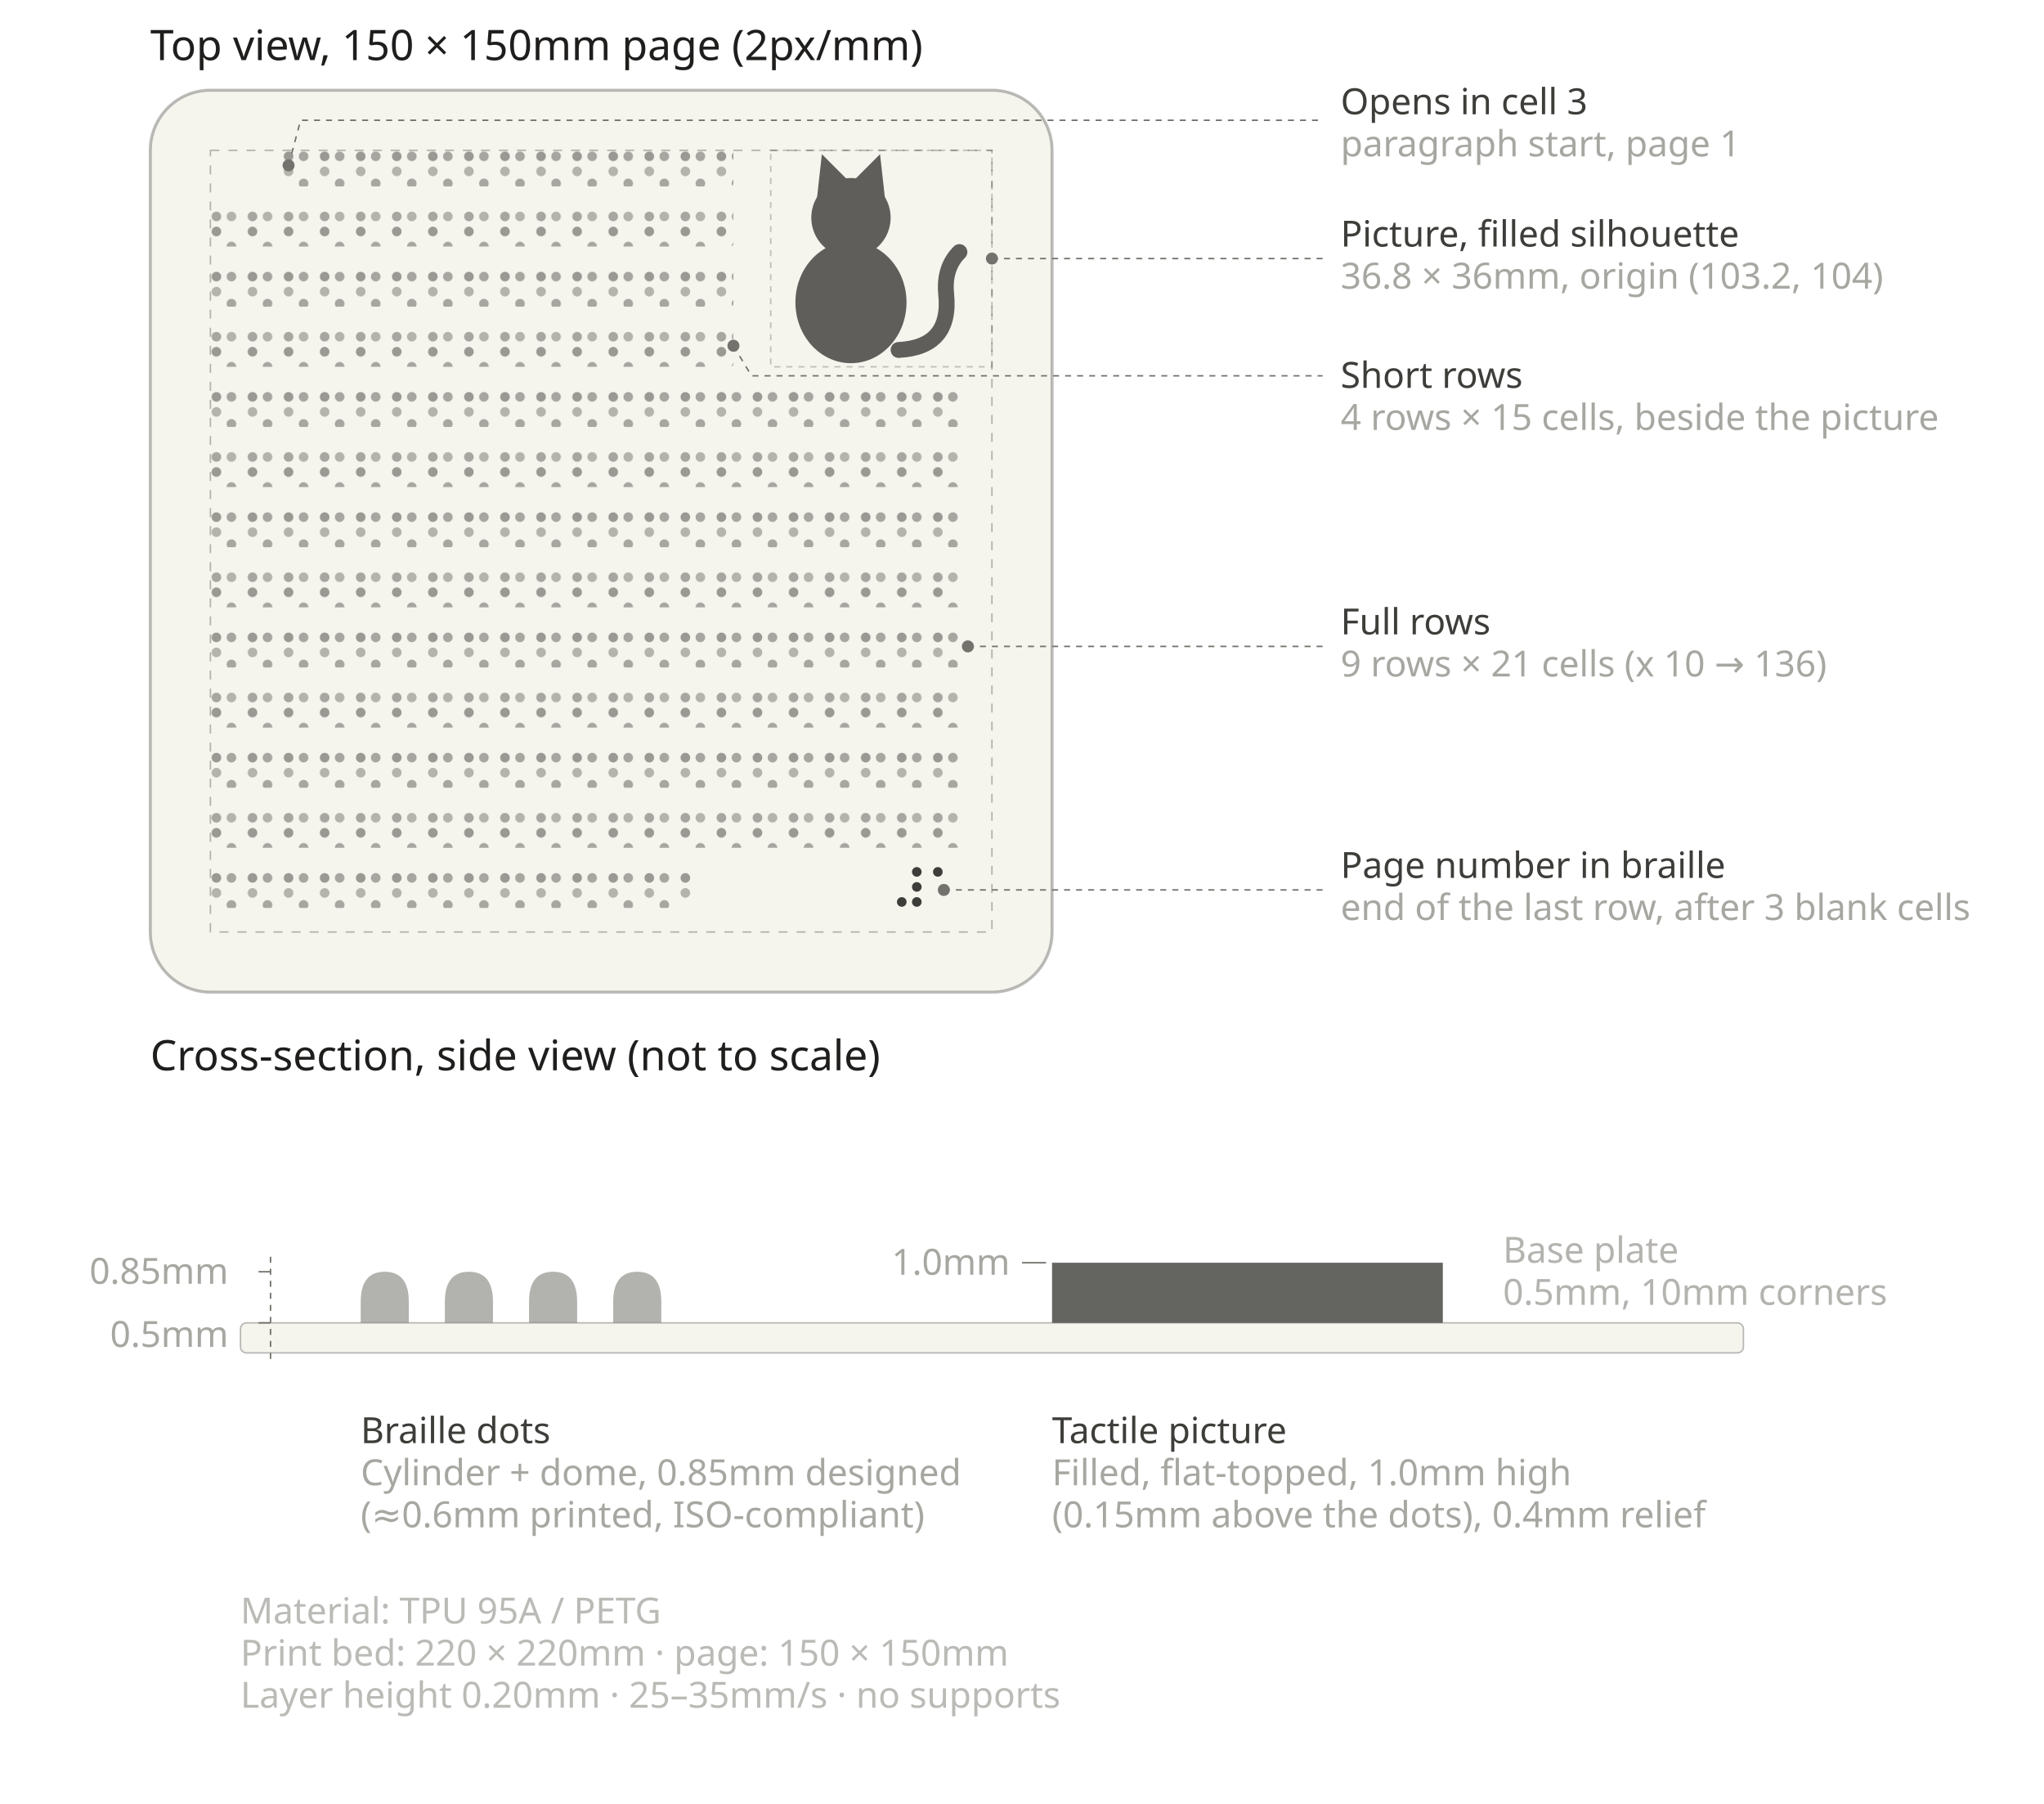
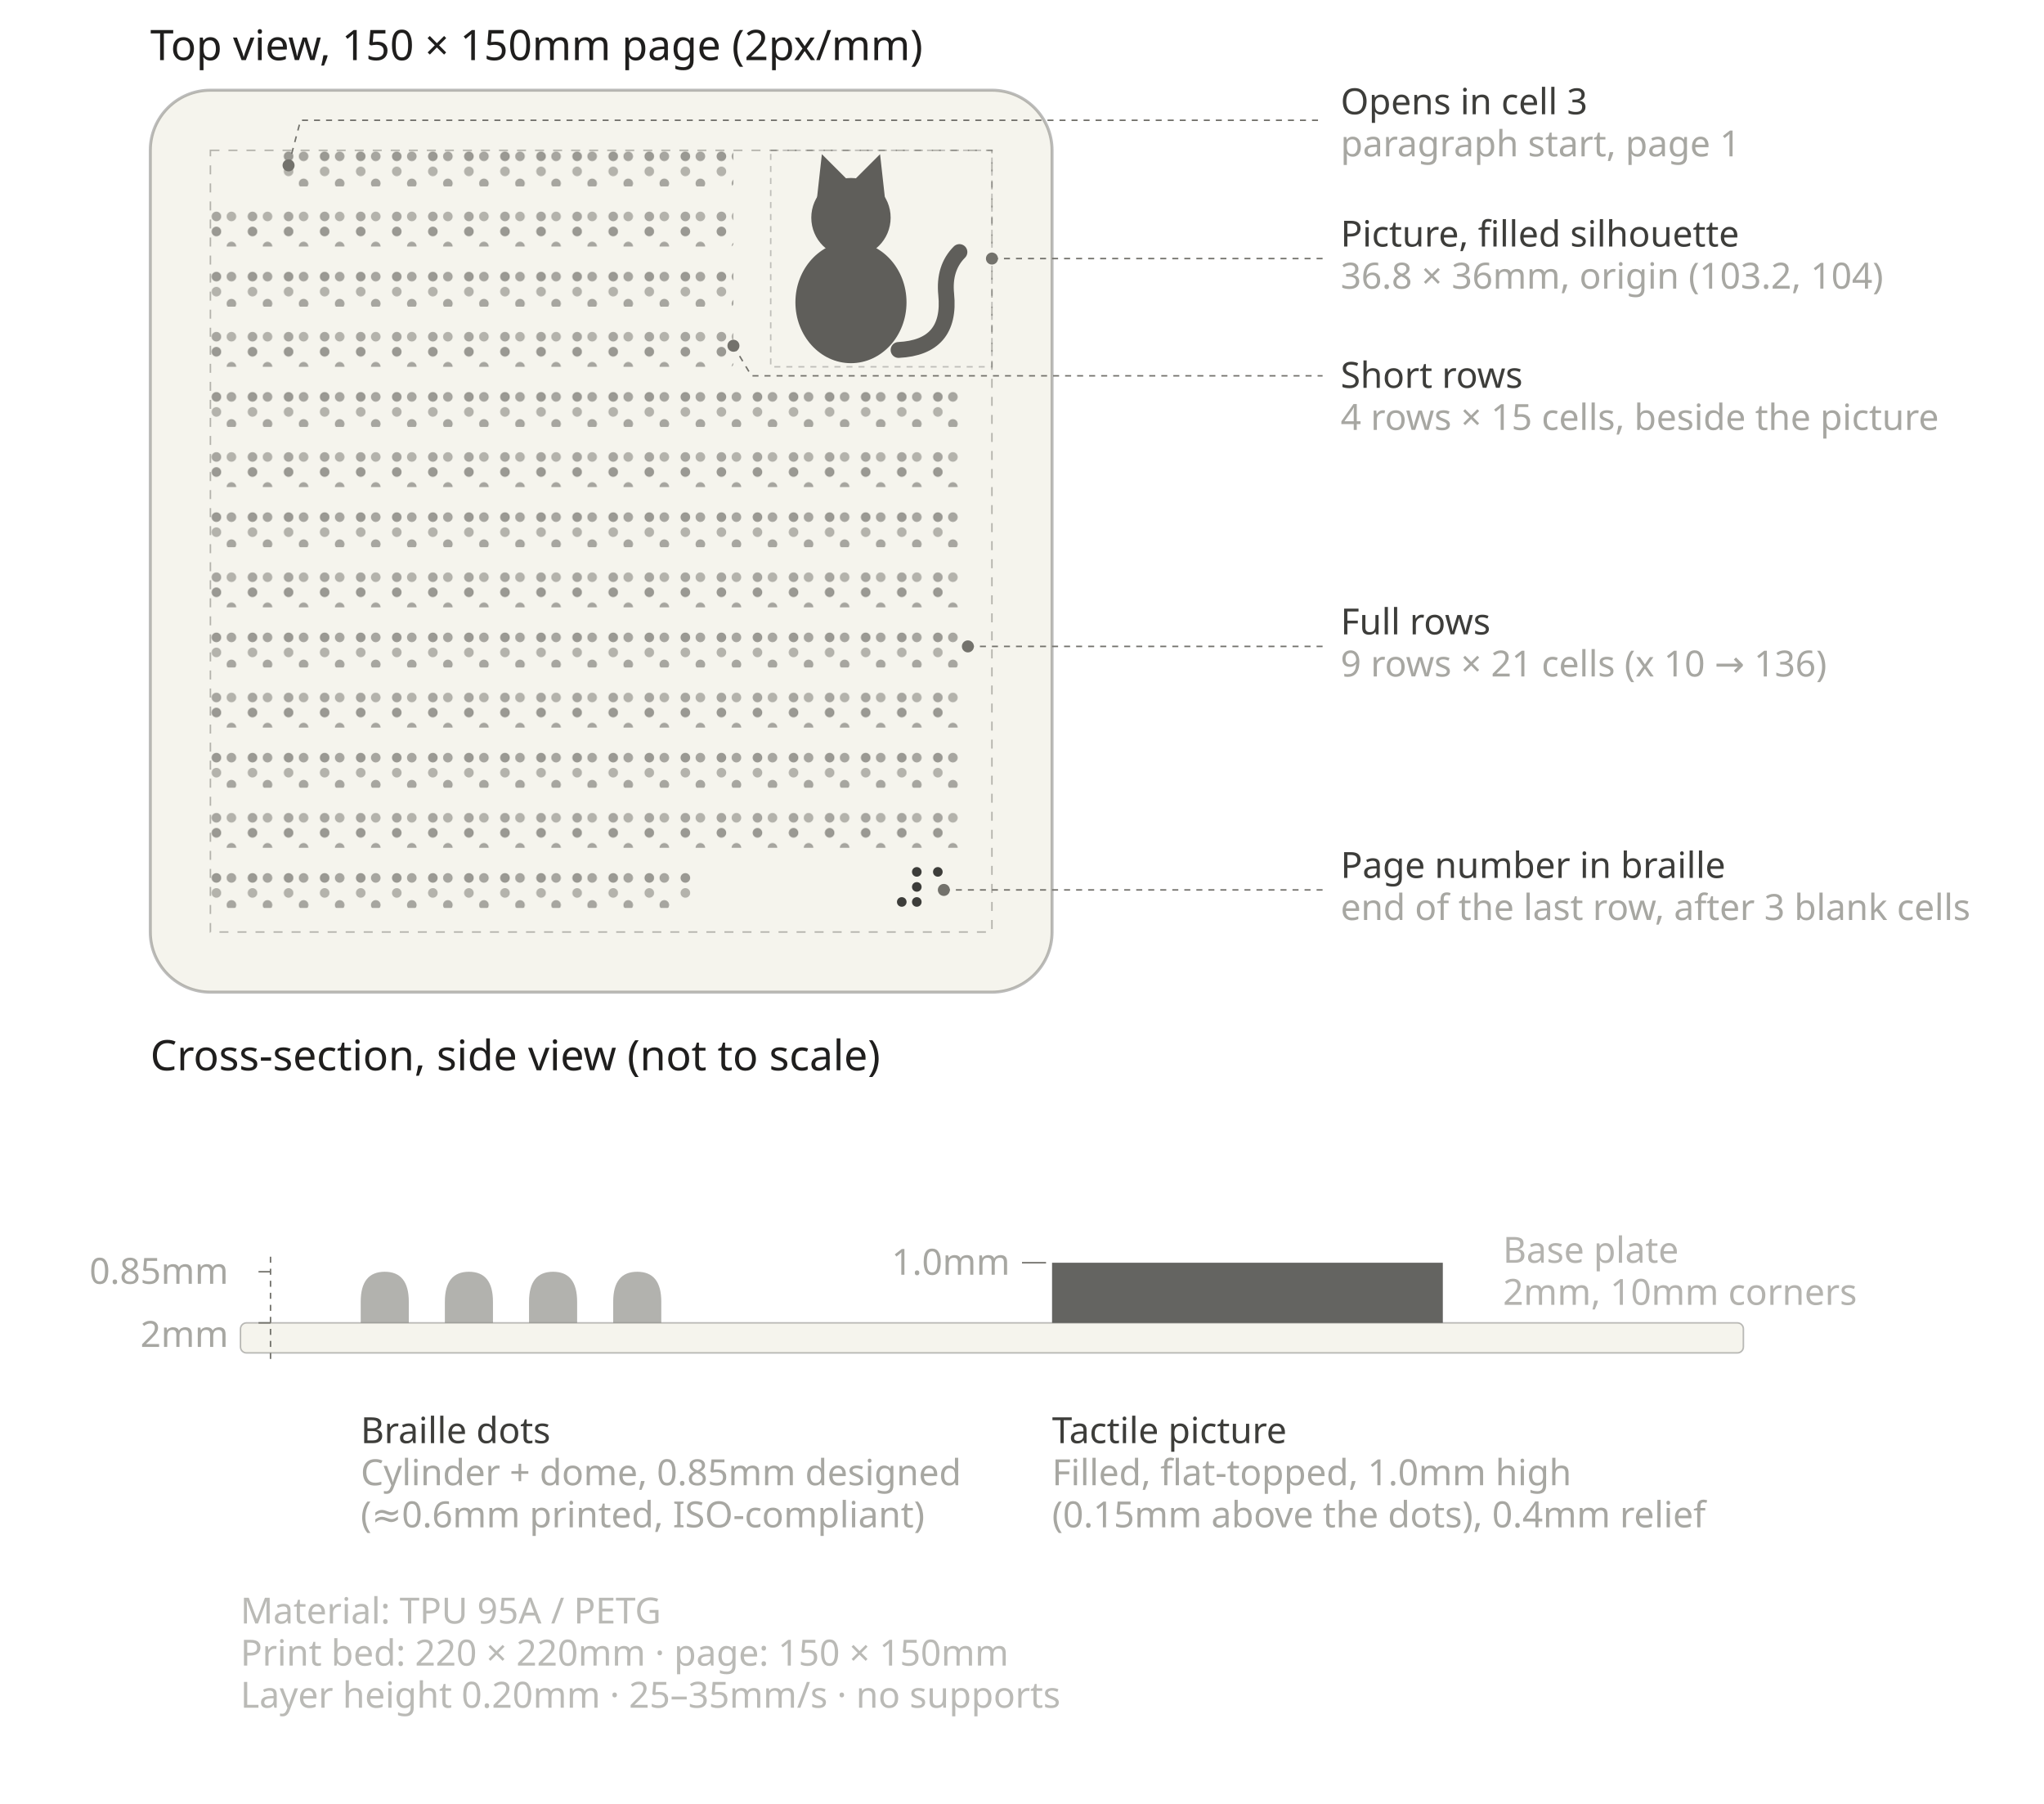
<svg xmlns="http://www.w3.org/2000/svg" width="100%" viewBox="0 0 680 600" role="img">
  <defs>
    <marker id="arrow" viewBox="0 0 10 10" refX="8" refY="5" markerWidth="6" markerHeight="6" orient="auto-start-reverse">
      <path d="M2 1L8 5L2 9" fill="none" stroke="#73726c" stroke-width="1.5" stroke-linecap="round" stroke-linejoin="round" />
    </marker>
    <pattern id="bdots" x="70" y="8" width="12" height="20" patternUnits="userSpaceOnUse">
      <circle cx="2" cy="4" r="1.6" fill="#73726c" opacity="0.7" />
      <circle cx="2" cy="9" r="1.6" fill="#73726c" opacity="0.5" />
      <circle cx="7" cy="4" r="1.6" fill="#73726c" opacity="0.6" />
      <circle cx="7" cy="13" r="1.6" fill="#73726c" opacity="0.6" />
    </pattern>
    <pattern id="bdots2" x="70" y="8" width="12" height="20" patternUnits="userSpaceOnUse">
      <circle cx="2" cy="4" r="1.6" fill="#73726c" opacity="0.6" />
      <circle cx="2" cy="9" r="1.6" fill="#73726c" opacity="0.7" />
      <circle cx="7" cy="4" r="1.6" fill="#73726c" opacity="0.5" />
      <circle cx="7" cy="14" r="1.6" fill="#73726c" opacity="0.6" />
    </pattern>
  </defs>
  <text x="50" y="20" font-family="sans-serif" font-size="14" font-weight="500" fill="#1F1E1D">Top view, 150 × 150mm page (2px/mm)</text>
  <rect x="50" y="30" width="300" height="300" rx="20" fill="#F5F4ED" stroke="#1F1E1D" stroke-opacity="0.3" stroke-width="1" />
  <rect x="70" y="50" width="260" height="260" fill="none" stroke="#73726c" stroke-width="0.5" stroke-dasharray="3 3" opacity="0.5" />
  <rect x="94" y="48" width="150" height="14" fill="url(#bdots)" rx="1" />
  <rect x="70" y="68" width="174" height="14" fill="url(#bdots2)" rx="1" />
  <rect x="70" y="88" width="174" height="14" fill="url(#bdots)" rx="1" />
  <rect x="70" y="108" width="174" height="14" fill="url(#bdots2)" rx="1" />
  <rect x="70" y="128" width="252" height="14" fill="url(#bdots)" rx="1" />
  <rect x="70" y="148" width="252" height="14" fill="url(#bdots2)" rx="1" />
  <rect x="70" y="168" width="252" height="14" fill="url(#bdots)" rx="1" />
  <rect x="70" y="188" width="252" height="14" fill="url(#bdots2)" rx="1" />
  <rect x="70" y="208" width="252" height="14" fill="url(#bdots)" rx="1" />
  <rect x="70" y="228" width="252" height="14" fill="url(#bdots2)" rx="1" />
  <rect x="70" y="248" width="252" height="14" fill="url(#bdots)" rx="1" />
  <rect x="70" y="268" width="252" height="14" fill="url(#bdots2)" rx="1" />
  <rect x="70" y="288" width="160" height="14" fill="url(#bdots)" rx="1" />
  <g fill="#3D3D3A">
    <circle cx="300" cy="300" r="1.6" />
    <circle cx="305" cy="290" r="1.6" />
    <circle cx="305" cy="295" r="1.6" />
    <circle cx="305" cy="300" r="1.6" />
    <circle cx="312" cy="290" r="1.6" />
  </g>
  <rect x="256.4" y="50" width="73.6" height="72" fill="none" stroke="#1F1E1D" stroke-opacity="0.25" stroke-width="0.5" stroke-dasharray="2 2" />
  <g transform="translate(239.1 41.6) scale(0.44)" fill="#5F5E5A">
    <ellipse cx="100" cy="134" rx="42" ry="46" />
    <circle cx="100" cy="70" r="30" />
    <path d="M 74,58 L 78,22 L 100,44 Z" />
    <path d="M 100,44 L 122,22 L 126,58 Z" />
    <path d="M 136,170 Q 176,168 172,128 Q 170,108 182,96" fill="none" stroke="#5F5E5A" stroke-width="12" stroke-linecap="round" />
  </g>
  <path d="M96 55 L100 40 L440 40" fill="none" stroke="#73726c" stroke-width="0.5" stroke-dasharray="2 2" />
  <circle cx="96" cy="55" r="2" fill="#73726c" />
  <text x="446" y="38" font-family="sans-serif" font-size="12" fill="#3D3D3A">Opens in cell 3</text>
  <text x="446" y="52" font-family="sans-serif" font-size="12" fill="#82817A" opacity="0.7">paragraph start, page 1</text>
  <path d="M244 115 L250 125 L440 125" fill="none" stroke="#73726c" stroke-width="0.5" stroke-dasharray="2 2" />
  <circle cx="244" cy="115" r="2" fill="#73726c" />
  <text x="446" y="129" font-family="sans-serif" font-size="12" fill="#3D3D3A">Short rows</text>
  <text x="446" y="143" font-family="sans-serif" font-size="12" fill="#82817A" opacity="0.7">4 rows × 15 cells, beside the picture</text>
  <line x1="330" y1="86" x2="440" y2="86" stroke="#73726c" stroke-width="0.5" stroke-dasharray="2 2" />
  <circle cx="330" cy="86" r="2" fill="#73726c" />
  <text x="446" y="82" font-family="sans-serif" font-size="12" fill="#3D3D3A">Picture, filled silhouette</text>
  <text x="446" y="96" font-family="sans-serif" font-size="12" fill="#82817A" opacity="0.7">36.8 × 36mm, origin (103.2, 104)</text>
  <line x1="322" y1="215" x2="440" y2="215" stroke="#73726c" stroke-width="0.5" stroke-dasharray="2 2" />
  <circle cx="322" cy="215" r="2" fill="#73726c" />
  <text x="446" y="211" font-family="sans-serif" font-size="12" fill="#3D3D3A">Full rows</text>
  <text x="446" y="225" font-family="sans-serif" font-size="12" fill="#82817A" opacity="0.7">9 rows × 21 cells (x 10 → 136)</text>
  <line x1="314" y1="296" x2="440" y2="296" stroke="#73726c" stroke-width="0.5" stroke-dasharray="2 2" />
  <circle cx="314" cy="296" r="2" fill="#73726c" />
  <text x="446" y="292" font-family="sans-serif" font-size="12" fill="#3D3D3A">Page number in braille</text>
  <text x="446" y="306" font-family="sans-serif" font-size="12" fill="#82817A" opacity="0.7">end of the last row, after 3 blank cells</text>
  <text x="50" y="356" font-family="sans-serif" font-size="14" font-weight="500" fill="#1F1E1D">Cross-section, side view (not to scale)</text>
  <rect x="80" y="440" width="500" height="10" rx="2" fill="#F5F4ED" stroke="#1F1E1D" stroke-opacity="0.3" stroke-width="0.5" />
  <path d="M120 440 L120 433 Q120 423 128 423 Q136 423 136 433 L136 440 Z" fill="#73726c" opacity="0.55" />
  <path d="M148 440 L148 433 Q148 423 156 423 Q164 423 164 433 L164 440 Z" fill="#73726c" opacity="0.55" />
  <path d="M176 440 L176 433 Q176 423 184 423 Q192 423 192 433 L192 440 Z" fill="#73726c" opacity="0.55" />
  <path d="M204 440 L204 433 Q204 423 212 423 Q220 423 220 433 L220 440 Z" fill="#73726c" opacity="0.55" />
  <rect x="350" y="420" width="130" height="20" fill="#3D3D3A" opacity="0.8" />
  <line x1="90" y1="452" x2="90" y2="418" stroke="#73726c" stroke-width="0.5" stroke-dasharray="2 2" />
  <line x1="86" y1="440" x2="90" y2="440" stroke="#73726c" stroke-width="0.5" />
  <line x1="86" y1="423" x2="90" y2="423" stroke="#73726c" stroke-width="0.5" />
  <line x1="340" y1="420" x2="348" y2="420" stroke="#73726c" stroke-width="0.5" />
-   <text x="76" y="448" text-anchor="end" font-family="sans-serif" font-size="12" fill="#82817A" opacity="0.7">0.5mm</text>
+   <text x="76" y="448" text-anchor="end" font-family="sans-serif" font-size="12" fill="#82817A" opacity="0.7">2mm</text>
  <text x="76" y="427" text-anchor="end" font-family="sans-serif" font-size="12" fill="#82817A" opacity="0.7">0.85mm</text>
  <text x="336" y="424" text-anchor="end" font-family="sans-serif" font-size="12" fill="#82817A" opacity="0.7">1.0mm</text>
  <text x="120" y="480" font-family="sans-serif" font-size="12" fill="#3D3D3A">Braille dots</text>
  <text x="120" y="494" font-family="sans-serif" font-size="12" fill="#82817A" opacity="0.7">Cylinder + dome, 0.85mm designed</text>
  <text x="120" y="508" font-family="sans-serif" font-size="12" fill="#82817A" opacity="0.7">(≈0.6mm printed, ISO-compliant)</text>
  <text x="350" y="480" font-family="sans-serif" font-size="12" fill="#3D3D3A">Tactile picture</text>
  <text x="350" y="494" font-family="sans-serif" font-size="12" fill="#82817A" opacity="0.7">Filled, flat-topped, 1.0mm high</text>
  <text x="350" y="508" font-family="sans-serif" font-size="12" fill="#82817A" opacity="0.7">(0.15mm above the dots), 0.4mm relief</text>
  <text x="500" y="420" text-anchor="start" font-family="sans-serif" font-size="12" fill="#82817A" opacity="0.6">Base plate</text>
-   <text x="500" y="434" text-anchor="start" font-family="sans-serif" font-size="12" fill="#82817A" opacity="0.6">0.5mm, 10mm corners</text>
+   <text x="500" y="434" text-anchor="start" font-family="sans-serif" font-size="12" fill="#82817A" opacity="0.6">2mm, 10mm corners</text>
  <text x="80" y="540" font-family="sans-serif" font-size="12" fill="#82817A" opacity="0.55">Material: TPU 95A / PETG</text>
  <text x="80" y="554" font-family="sans-serif" font-size="12" fill="#82817A" opacity="0.55">Print bed: 220 × 220mm · page: 150 × 150mm</text>
  <text x="80" y="568" font-family="sans-serif" font-size="12" fill="#82817A" opacity="0.55">Layer height 0.20mm · 25–35mm/s · no supports</text>
</svg>
